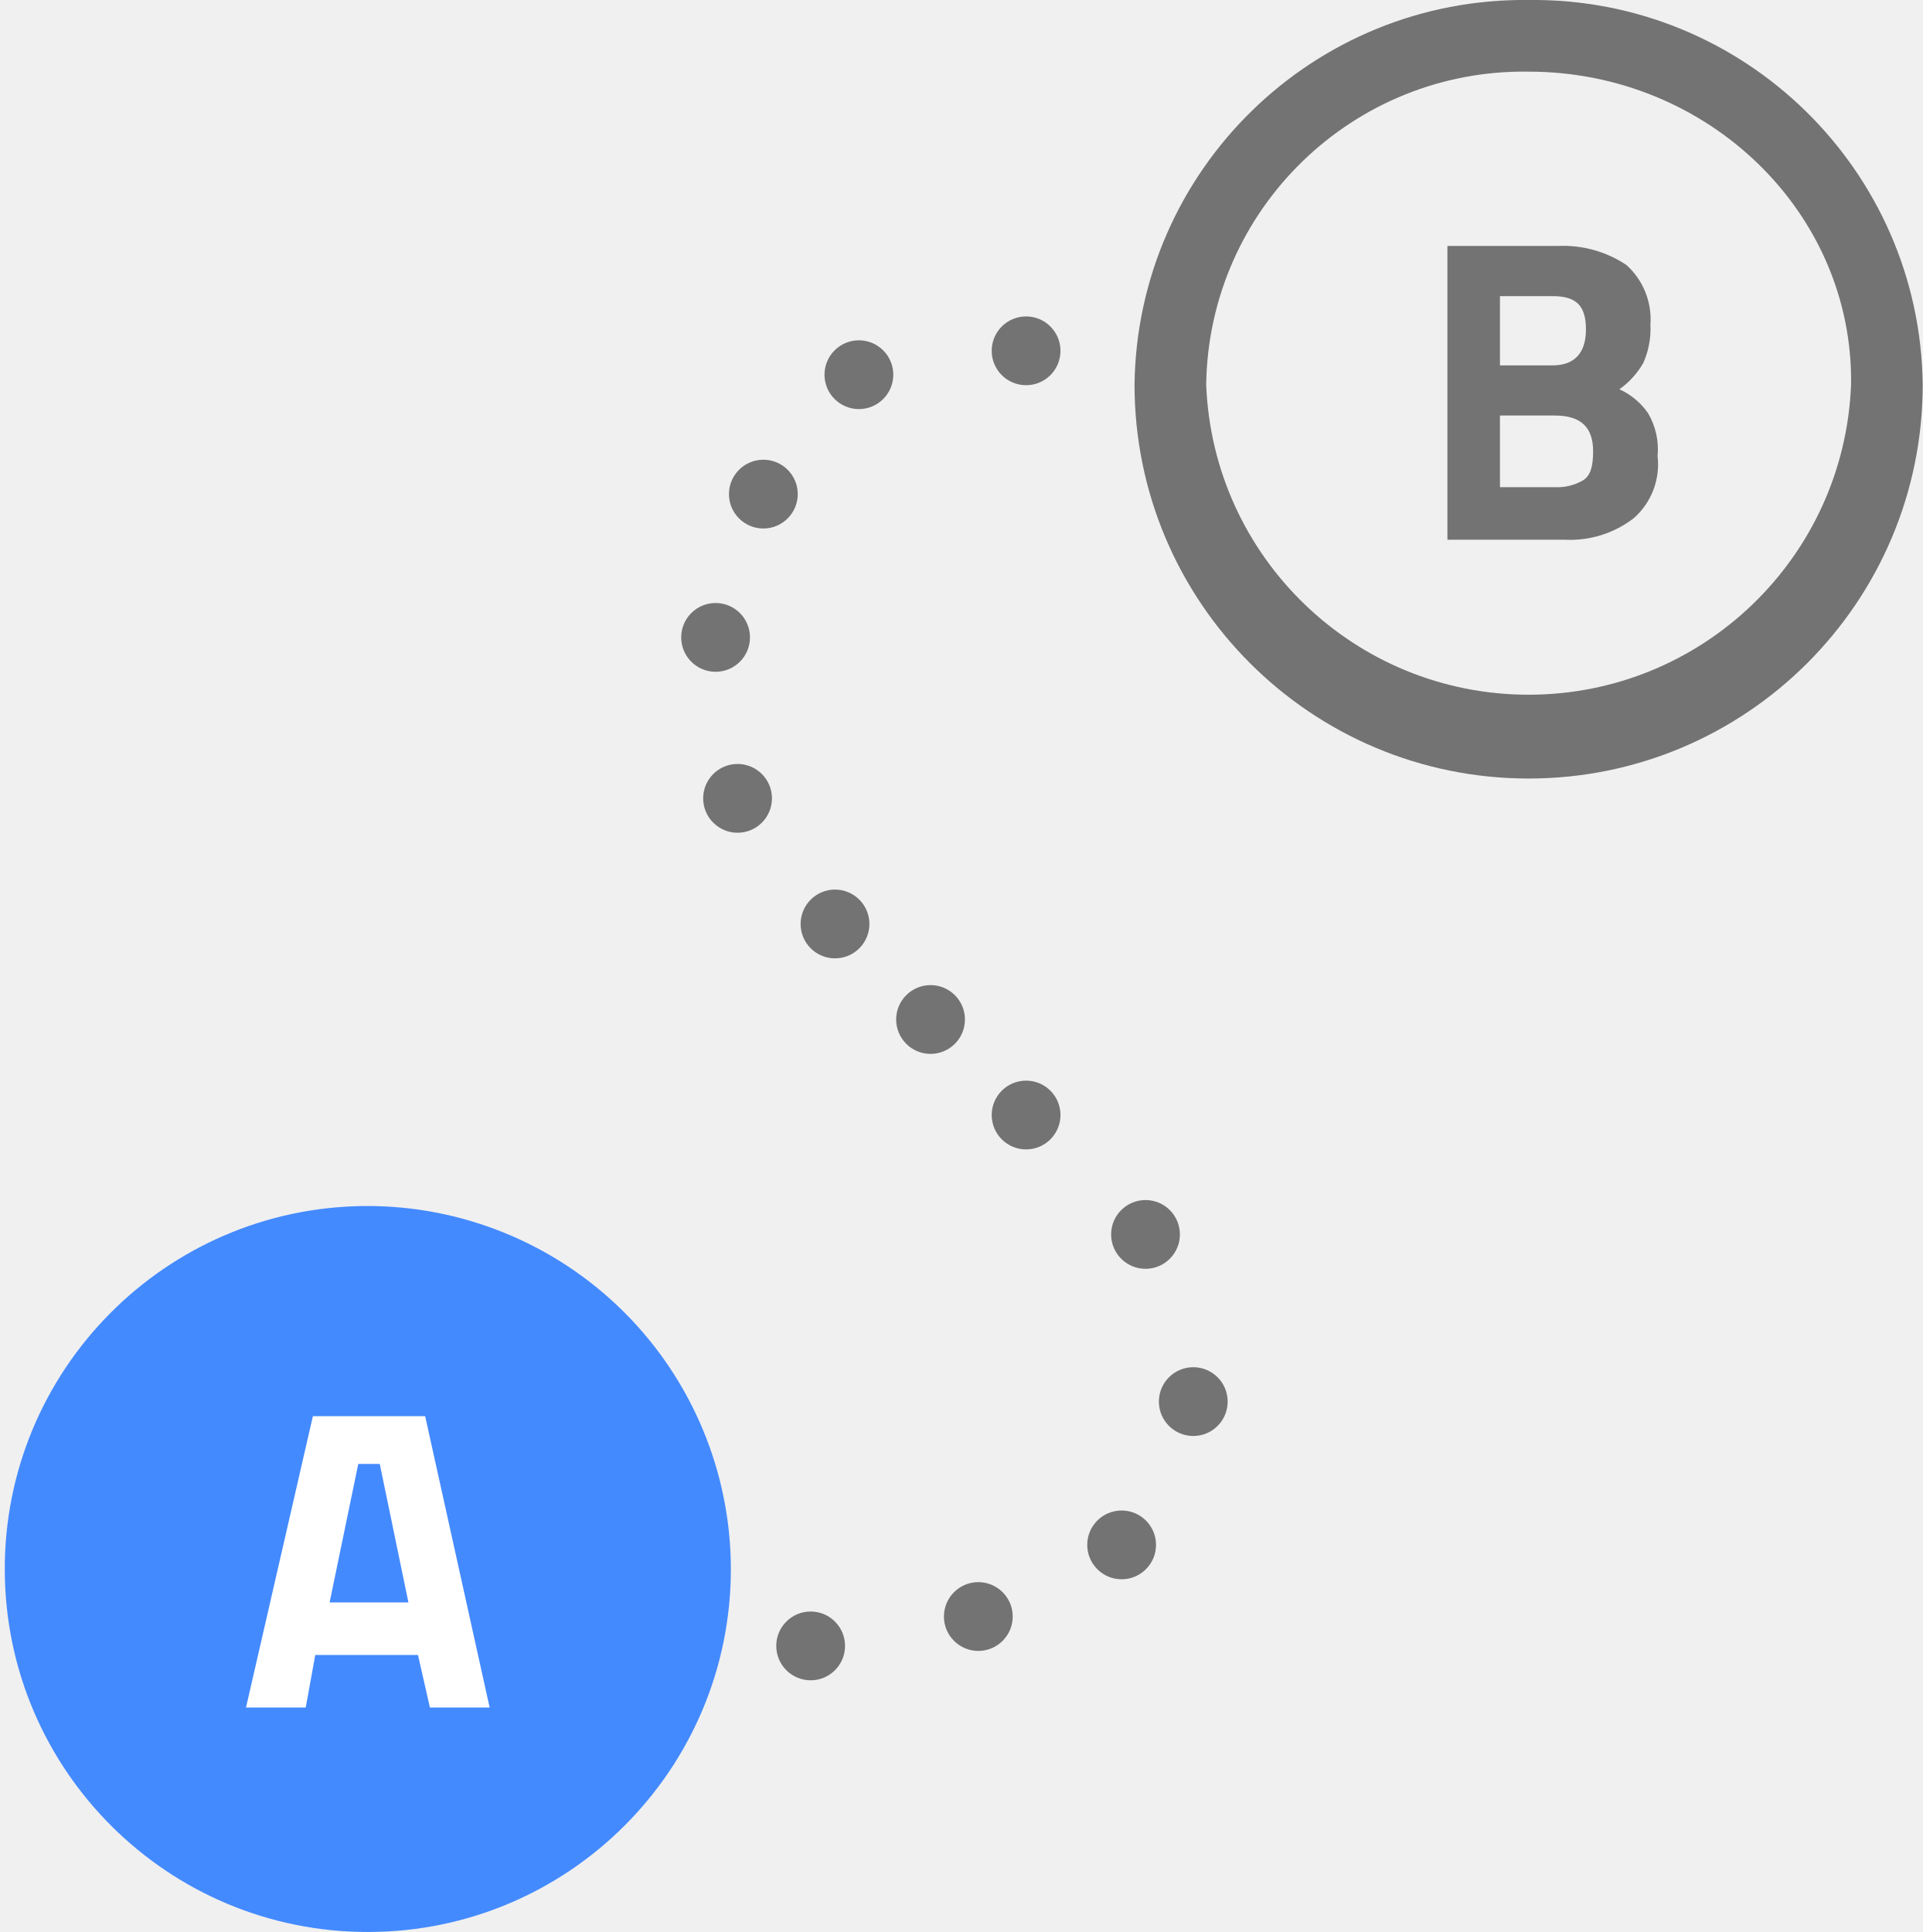
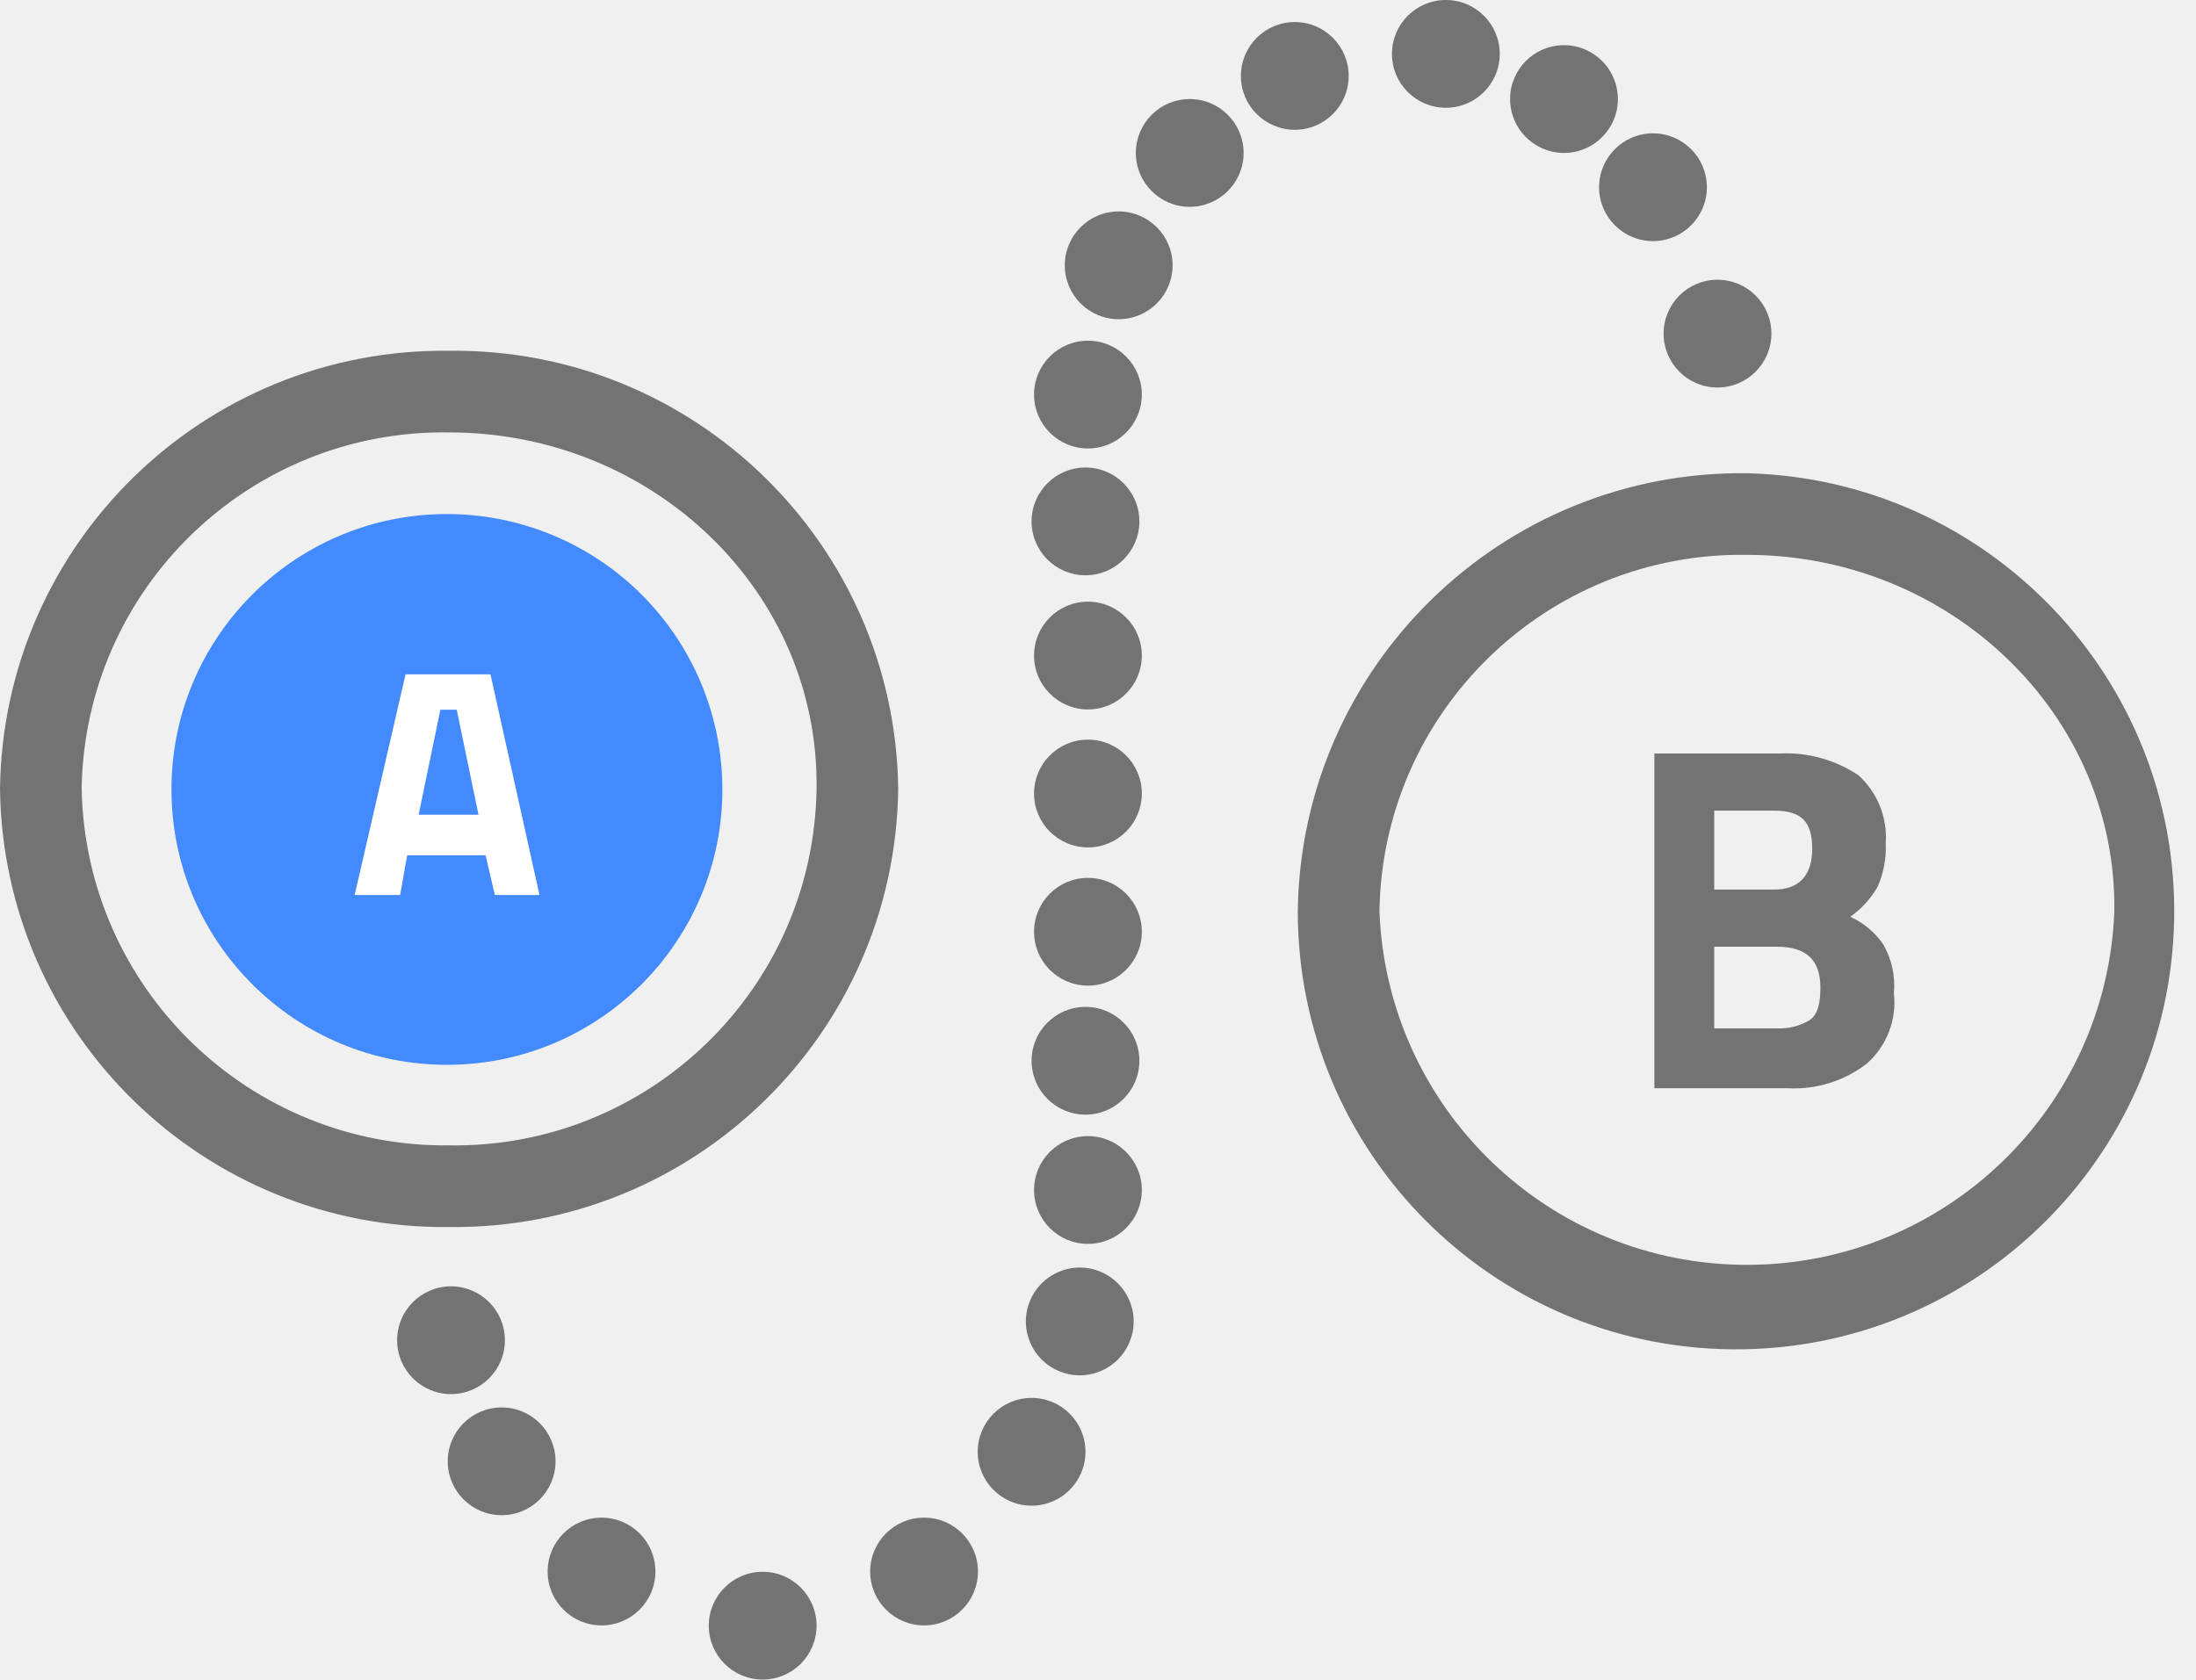
- <svg xmlns="http://www.w3.org/2000/svg" id="Layer_1" data-name="Layer 1" viewBox="0 0 80.5 80.9">
+ <svg xmlns="http://www.w3.org/2000/svg" id="Layer_1" data-name="Layer 1" viewBox="0 0 80.68 61.72">
  <defs>
    <style>.cls-1,.cls-4{fill:#737373;}.cls-2{fill:#448aff;}.cls-3{fill:#fff;}.cls-3,.cls-4{fill-rule:evenodd;}</style>
  </defs>
-   <path id="Shape-Copy" class="cls-1" d="M66,2.5A16.31,16.31,0,0,1,82.5,18.6a16.5,16.5,0,0,1-33,0A16.31,16.31,0,0,1,66,2.5Zm0,3A13.3,13.3,0,0,0,52.5,18.6a13.51,13.51,0,0,0,27,0C79.6,11.4,73.5,5.5,66,5.5Z" transform="translate(-2 -2.5)" />
-   <path id="Shape" class="cls-2" d="M17.3,53A15.2,15.2,0,1,0,32.6,68.2,15.22,15.22,0,0,0,17.3,53Z" transform="translate(-2 -2.5)" />
-   <path id="A" class="cls-3" d="M12.3,74l2.8-12.2h4.7L22.5,74H20l-.5-2.2H15.2L14.8,74ZM17,63.8l-1.2,5.8h3.3l-1.2-5.8Z" transform="translate(-2 -2.5)" />
-   <path id="B" class="cls-4" d="M62.4,12.8h4.8a4.77,4.77,0,0,1,2.9.8,3.07,3.07,0,0,1,1,2.5,3.51,3.51,0,0,1-.3,1.6,3.46,3.46,0,0,1-1,1.1,2.94,2.94,0,0,1,1.2,1,3,3,0,0,1,.4,1.8,3,3,0,0,1-1,2.6,4.37,4.37,0,0,1-2.9.9H62.6V12.8Zm4.7,7.1H64.8v3h2.3a2.13,2.13,0,0,0,1.2-.3c.3-.2.4-.6.4-1.2C68.7,20.4,68.2,19.9,67.1,19.9Zm-.1-5H64.8v2.9H67c.9,0,1.4-.5,1.4-1.5S68,14.9,67,14.9Z" transform="translate(-2 -2.5)" />
-   <circle class="cls-1" cx="33.94" cy="68.92" r="1.44" />
-   <circle class="cls-1" cx="40.96" cy="67.69" r="1.44" />
-   <circle class="cls-1" cx="46.96" cy="64.69" r="1.44" />
-   <circle class="cls-1" cx="49.96" cy="58.69" r="1.44" />
-   <circle class="cls-1" cx="47.96" cy="51.69" r="1.44" />
-   <circle class="cls-1" cx="42.96" cy="46.69" r="1.44" />
-   <circle class="cls-1" cx="38.96" cy="42.69" r="1.44" />
-   <circle class="cls-1" cx="34.96" cy="38.69" r="1.44" />
-   <circle class="cls-1" cx="30.88" cy="33.43" r="1.44" />
-   <circle class="cls-1" cx="29.96" cy="26.69" r="1.44" />
-   <circle class="cls-1" cx="31.96" cy="20.69" r="1.44" />
-   <circle class="cls-1" cx="35.96" cy="15.69" r="1.44" />
-   <circle class="cls-1" cx="42.96" cy="14.69" r="1.44" />
+   <path id="Shape-Copy" class="cls-1" d="M66,29.5A16.1,16.1,0,1,1,49.5,45.6,16.31,16.31,0,0,1,66,29.5Zm0,3A13.3,13.3,0,0,0,52.5,45.6a13.51,13.51,0,0,0,27,0C79.6,38.4,73.5,32.5,66,32.5Z" transform="translate(-1.82 -12.11)" />
+   <path id="Shape" class="cls-2" d="M18.18,31A10.12,10.12,0,1,0,28.36,41.11,10.12,10.12,0,0,0,18.18,31Z" transform="translate(-1.82 -12.11)" />
+   <path id="A" class="cls-3" d="M14.85,45l1.87-8.11h3.12L21.64,45H20l-.34-1.46H16.78L16.52,45ZM18,38.19l-.8,3.86h2.2l-.8-3.86Z" transform="translate(-1.82 -12.11)" />
+   <path id="B" class="cls-4" d="M62.4,39.8h4.8a4.77,4.77,0,0,1,2.9.8,3.07,3.07,0,0,1,1,2.5,3.51,3.51,0,0,1-.3,1.6,3.46,3.46,0,0,1-1,1.1,2.94,2.94,0,0,1,1.2,1,3,3,0,0,1,.4,1.8,3,3,0,0,1-1,2.6,4.37,4.37,0,0,1-2.9.9H62.6V39.8Zm4.7,7.1H64.8v3h2.3a2.13,2.13,0,0,0,1.2-.3c.3-.2.4-.6.4-1.2C68.7,47.4,68.2,46.9,67.1,46.9Zm-.1-5H64.8v2.9H67c.9,0,1.4-.5,1.4-1.5S68,41.9,67,41.9Z" transform="translate(-1.82 -12.11)" />
+   <path id="Shape-Copy-2" data-name="Shape-Copy" class="cls-1" d="M18.32,25a16.31,16.31,0,0,1,16.5,16.1,16.31,16.31,0,0,1-16.5,16.1,16.31,16.31,0,0,1-16.5-16.1A16.31,16.31,0,0,1,18.32,25Zm0,3a13.3,13.3,0,0,0-13.5,13.1,13.36,13.36,0,0,0,13.5,13.1,13.3,13.3,0,0,0,13.5-13.1C31.92,33.86,25.82,28,18.32,28Z" transform="translate(-1.82 -12.11)" />
+   <circle class="cls-1" cx="16.57" cy="49.25" r="1.98" />
+   <circle class="cls-1" cx="18.43" cy="53.7" r="1.98" />
+   <circle class="cls-1" cx="22.1" cy="57.75" r="1.98" />
+   <circle class="cls-1" cx="28.02" cy="59.74" r="1.98" />
+   <circle class="cls-1" cx="33.95" cy="57.75" r="1.98" />
+   <circle class="cls-1" cx="37.9" cy="53.35" r="1.98" />
+   <circle class="cls-1" cx="39.67" cy="48.56" r="1.98" />
+   <circle class="cls-1" cx="39.97" cy="43.73" r="1.98" />
+   <circle class="cls-1" cx="39.88" cy="38.98" r="1.98" />
+   <circle class="cls-1" cx="39.97" cy="34.24" r="1.98" />
+   <circle class="cls-1" cx="39.97" cy="29.16" r="1.98" />
+   <circle class="cls-1" cx="39.97" cy="24.09" r="1.98" />
+   <circle class="cls-1" cx="39.88" cy="19.16" r="1.98" />
+   <circle class="cls-1" cx="39.97" cy="14.5" r="1.98" />
+   <circle class="cls-1" cx="41.1" cy="9.75" r="1.98" />
+   <circle class="cls-1" cx="43.71" cy="5.62" r="1.98" />
+   <circle class="cls-1" cx="47.57" cy="2.79" r="1.98" />
+   <circle class="cls-1" cx="53.12" cy="1.98" r="1.98" />
+   <circle class="cls-1" cx="57.46" cy="3.64" r="1.98" />
+   <circle class="cls-1" cx="60.73" cy="6.88" r="1.98" />
+   <circle class="cls-1" cx="63.1" cy="12.26" r="1.98" />
</svg>
